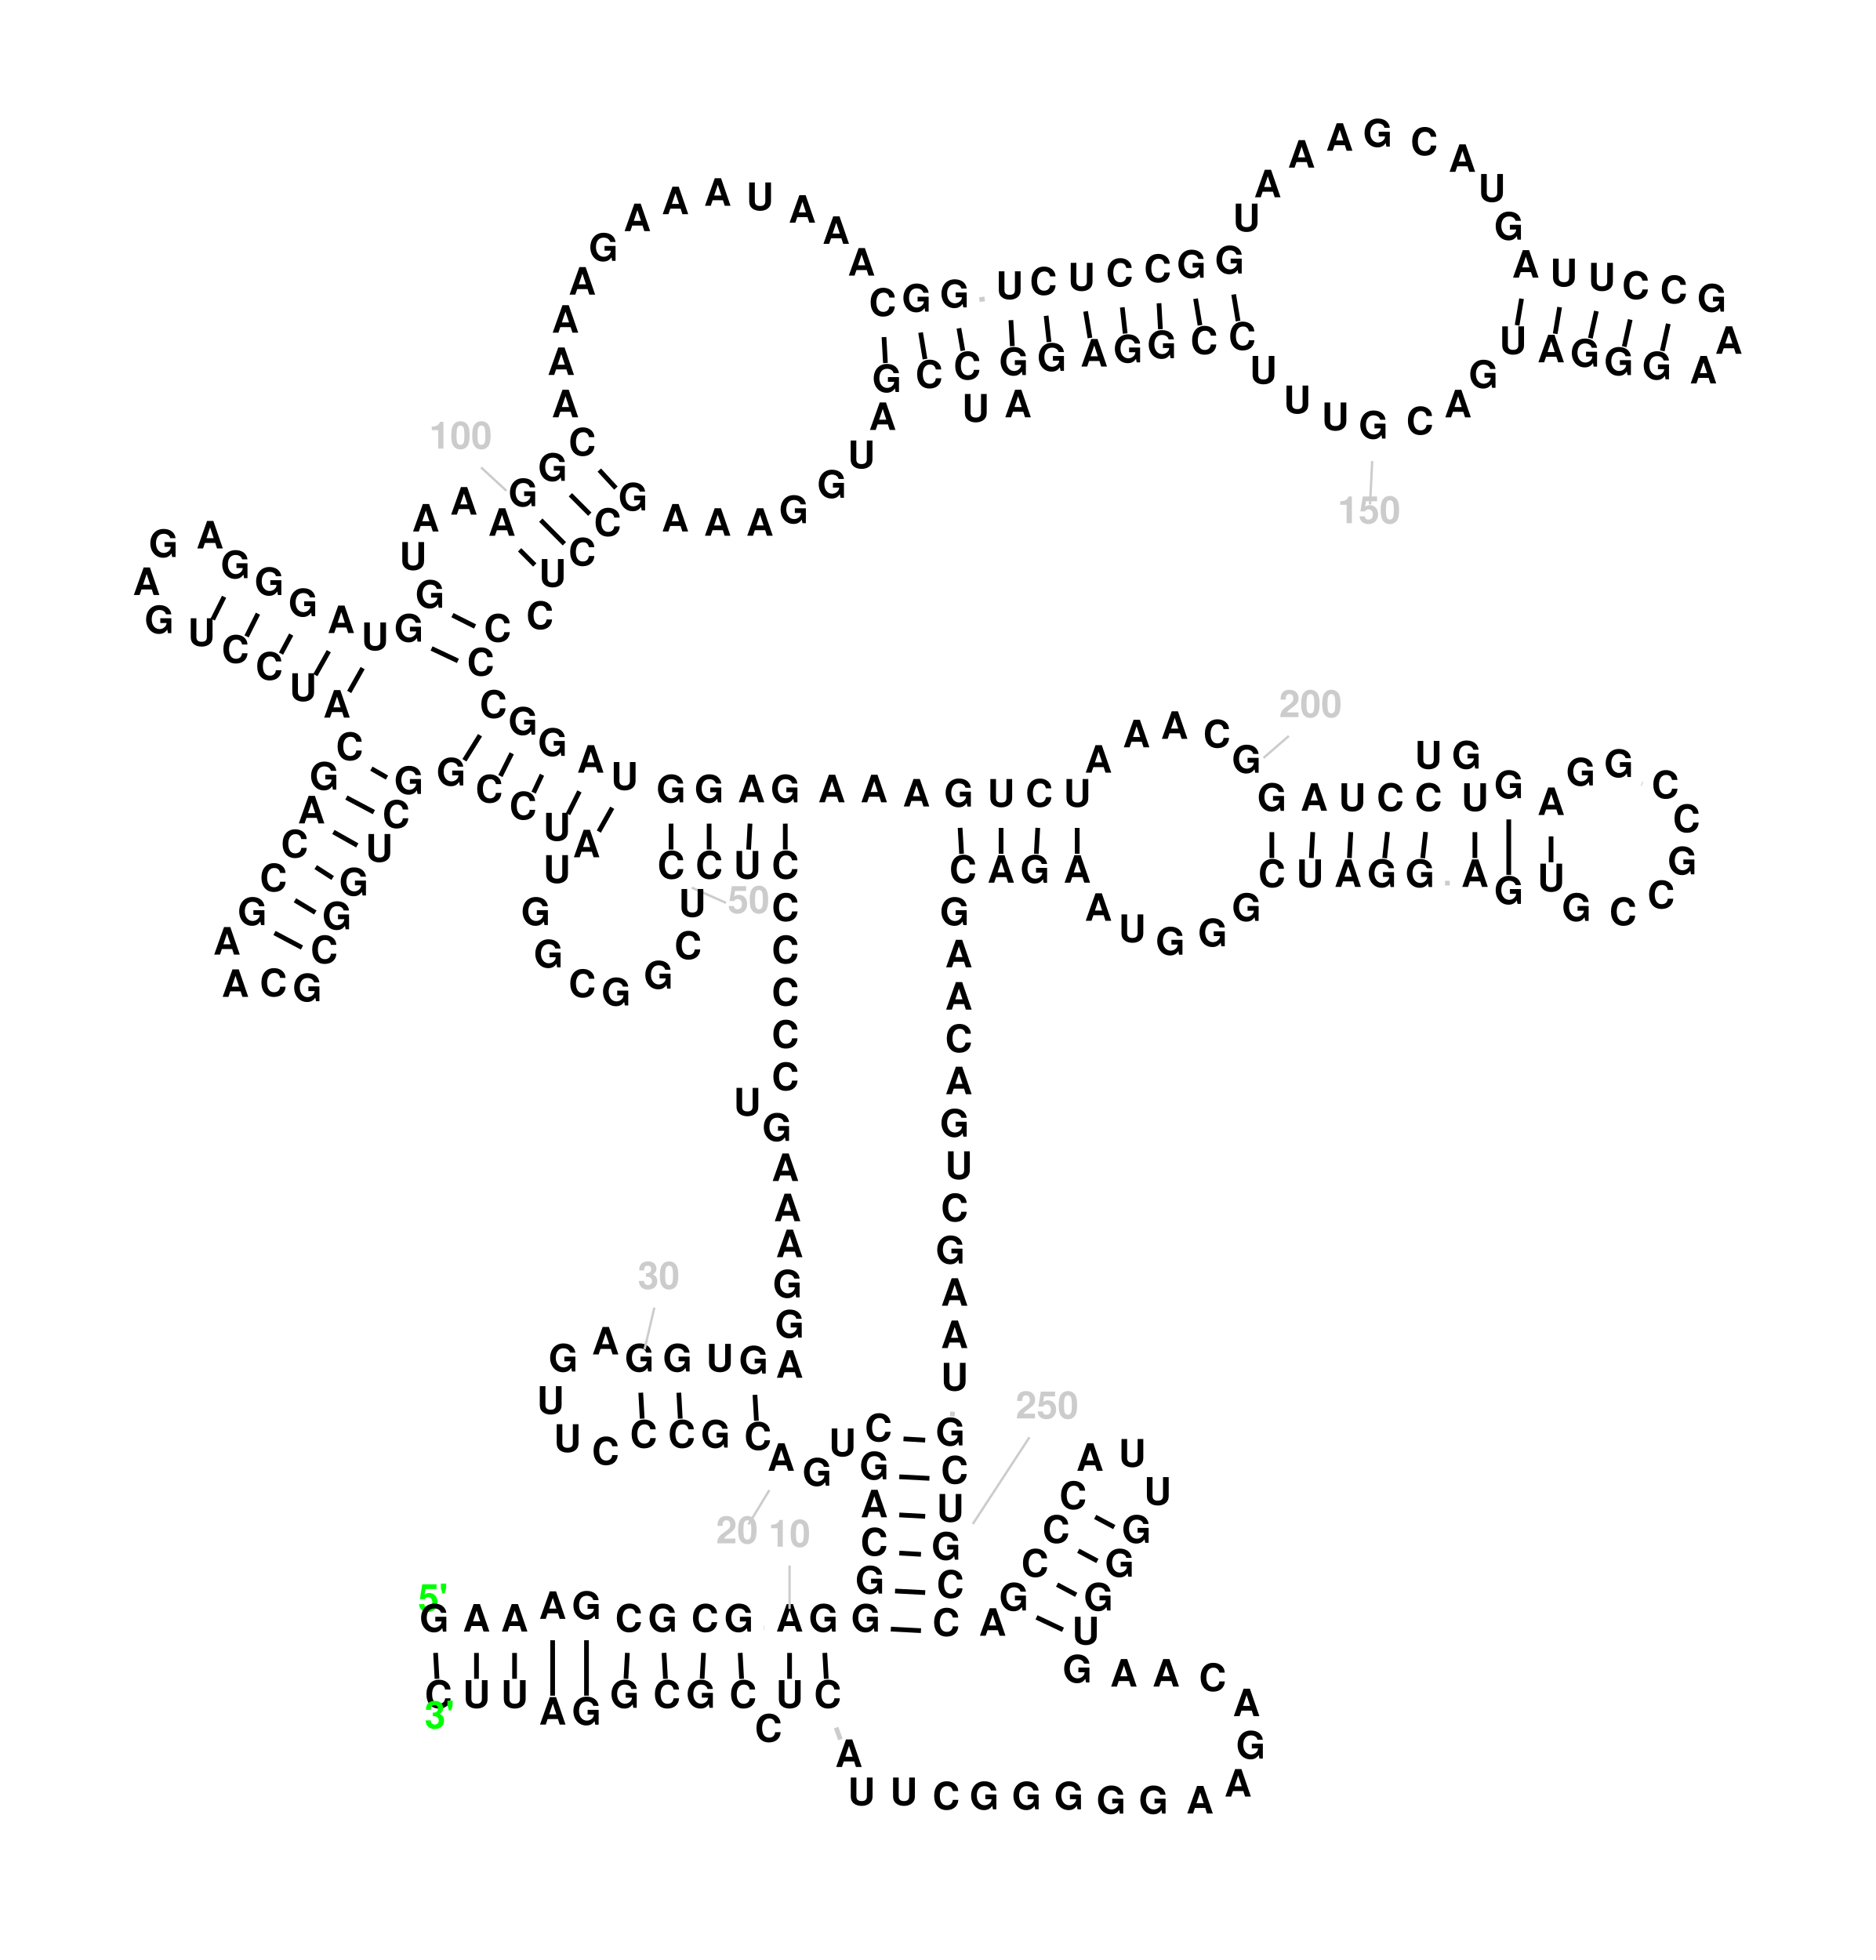
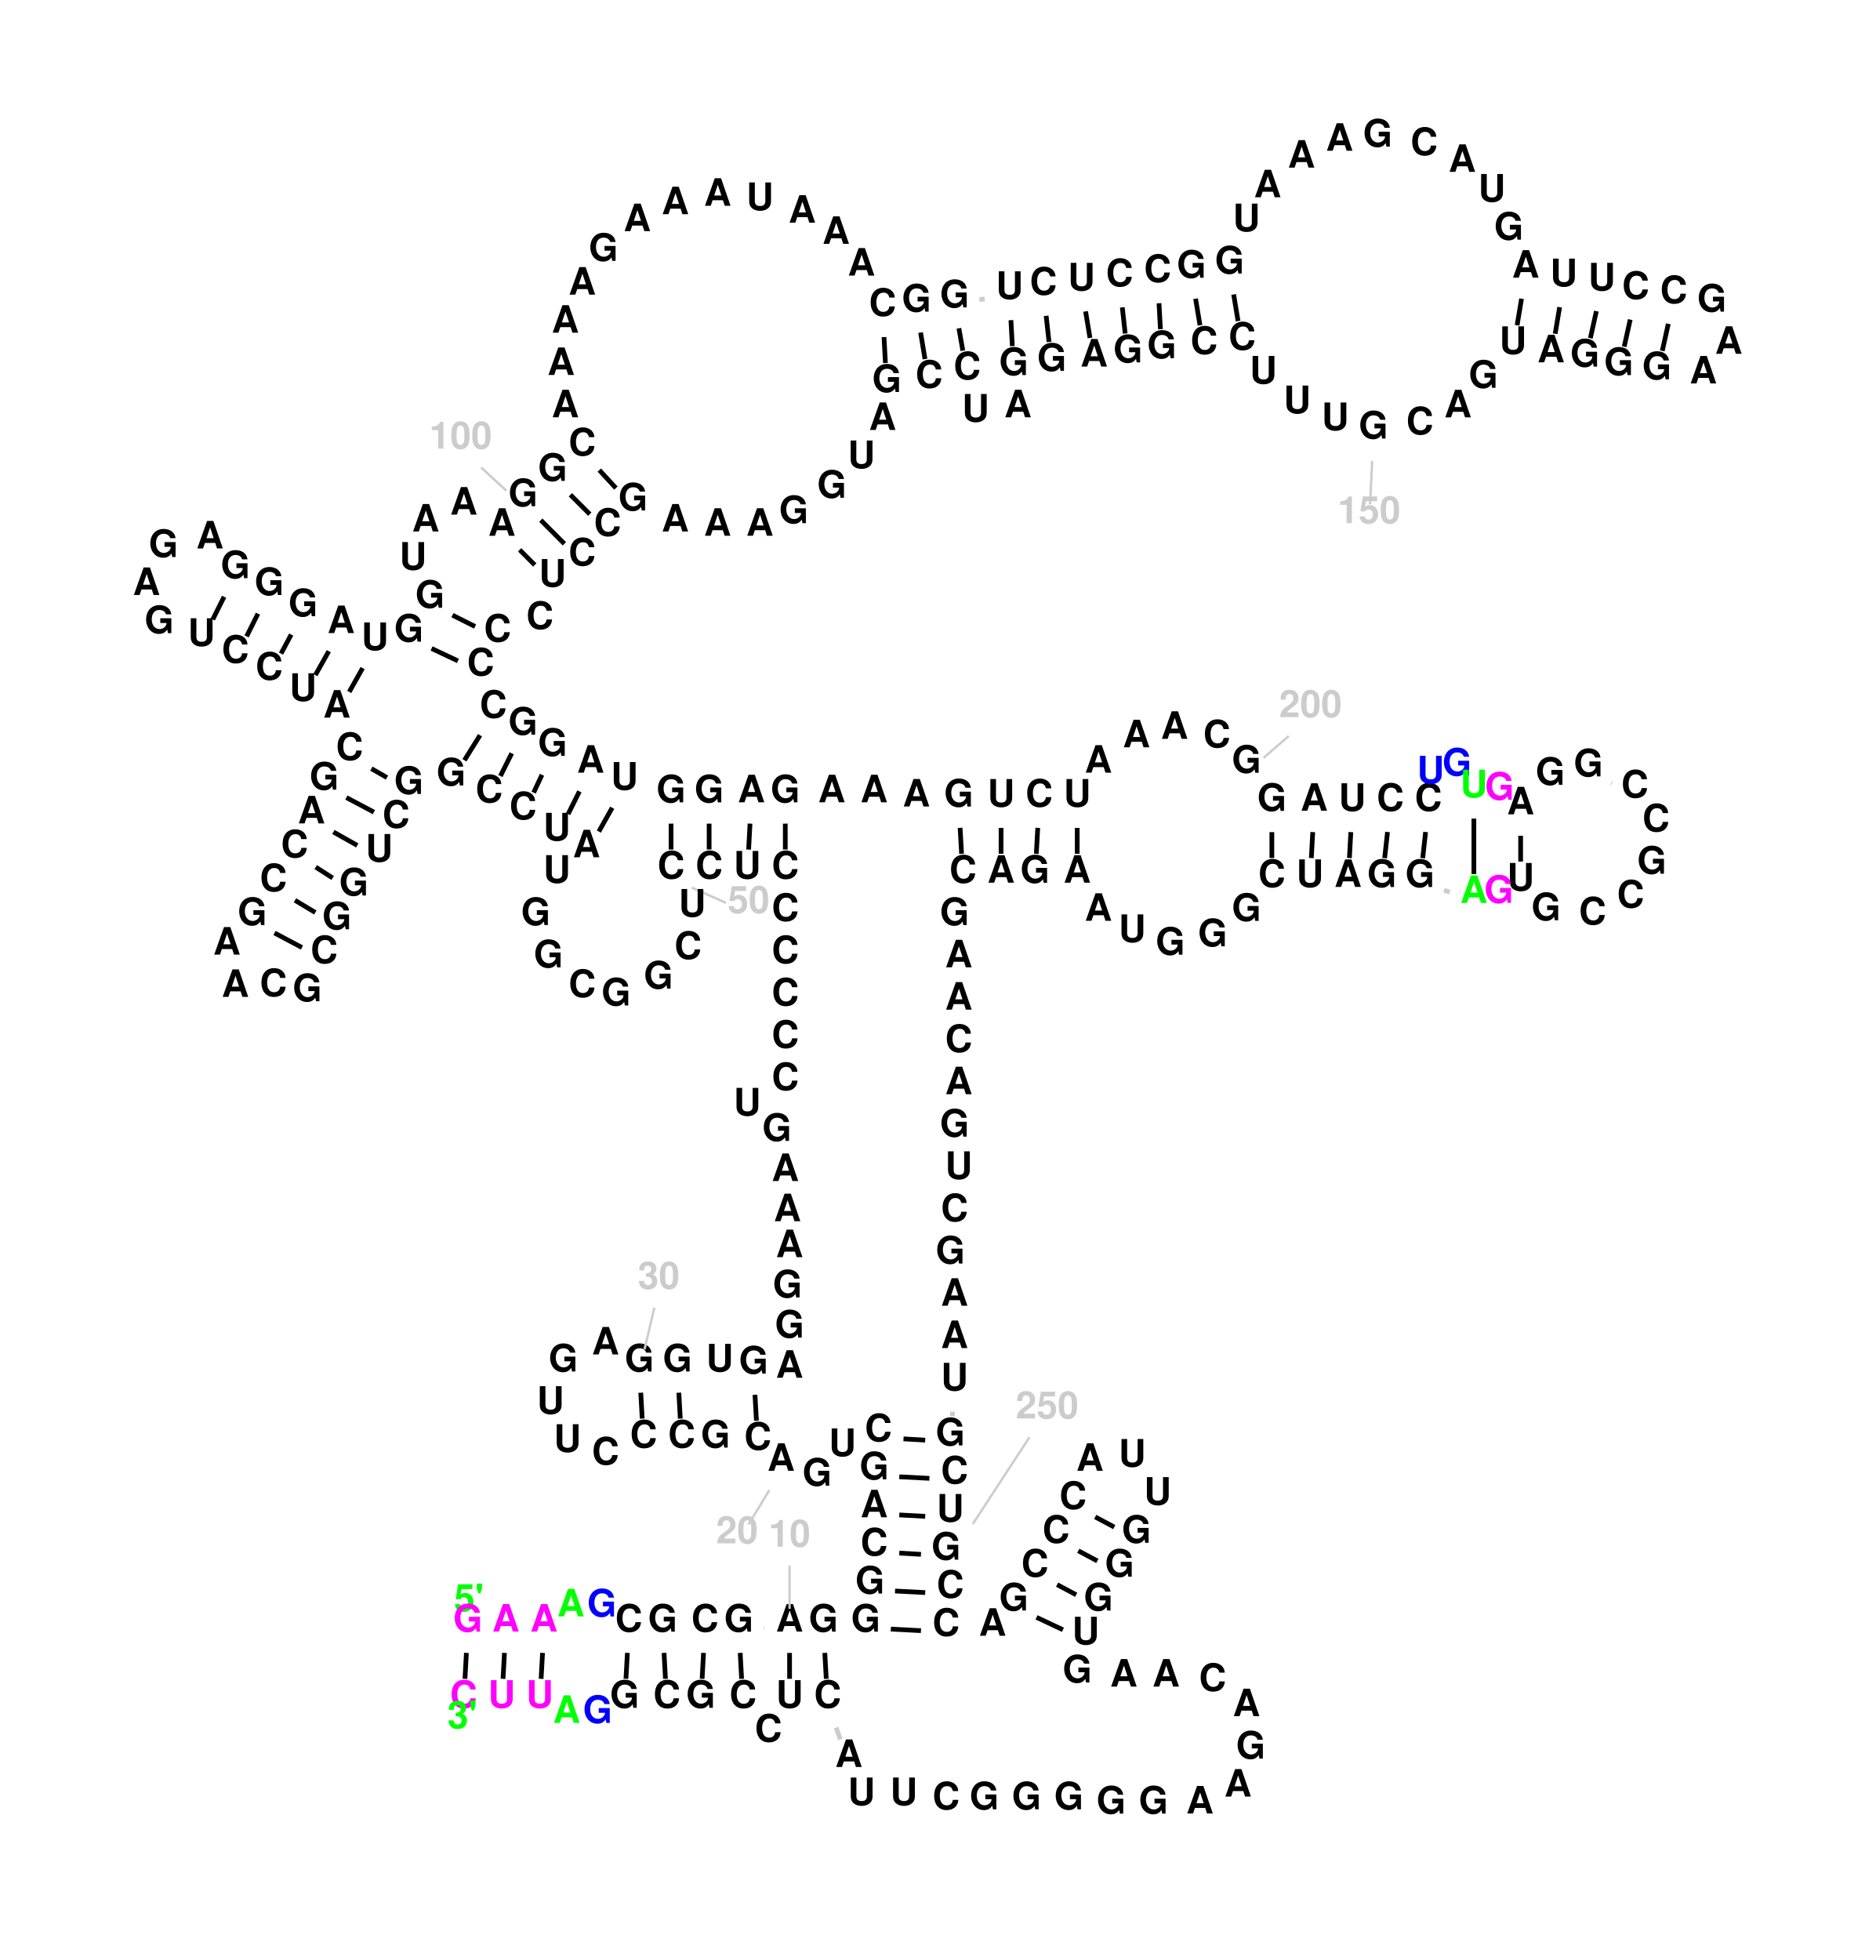
<svg xmlns="http://www.w3.org/2000/svg" width="640" height="668.884" style="font-size: 12.873px; font-weight: bold; font-family: Helvetica; ">
  <g>
    <style type="text/css">


text.red {fill: rgb(255, 0, 255); }
text.green {fill: rgb(0, 255, 0); }
text.blue {fill: rgb(0, 0, 255); }
text.black {fill: rgb(0, 0, 0); }
text.gray {fill: rgb(204, 204, 204); }
text.brown {fill: rgb(211.65, 104.55, 30.6); }
text {fill: rgb(0, 0, 0); text-anchor: middle; alignment-baseline: middle; }
circle.red {stroke: rgb(255, 0, 255); fill: none; }
circle.green {stroke: rgb(0, 255, 0); fill: none; }
circle.blue {stroke: rgb(0, 0, 255); fill: none; }
circle.black {stroke: rgb(0, 0, 0); fill: none; }
circle.gray {stroke: rgb(204, 204, 204); fill: none; }
circle.brown {stroke: rgb(211.65, 104.55, 30.6); fill: none; }
line.red {stroke: rgb(255, 0, 255); stroke-width: 1.609; }
line.green {stroke: rgb(0, 255, 0); stroke-width: 1.609; }
line.blue {stroke: rgb(0, 0, 255); stroke-width: 1.609; }
line.black {stroke: rgb(0, 0, 0); stroke-width: 1.609; }
line.gray {stroke: rgb(204, 204, 204); stroke-width: 1.609; }
line.brown {stroke: rgb(211.65, 104.55, 30.6); stroke-width: 1.609; }
line {stroke: rgb(0, 0, 0); }
text.numbering-label {fill: rgb(204, 204, 204);}
line.numbering-line {stroke: rgb(204, 204, 204); stroke-width: 0.805;}
line.predicted {stroke: rgb(0, 0, 0); stroke-dasharray: 2}
.template {visibility:hidden}
polyline {fill:none; stroke-linejoin:round; }
.pseudoknot_segment1 {stroke-linecap:round; stroke-opacity: 0.4; stroke-width:12.873px}
.pseudoknot_segment2 {stroke-linecap:round; stroke-opacity: 0.4; stroke-width:12.873px}
.pseudoknot_connection {stroke-linecap:round; stroke-opacity: 0.2; stroke-width:1.5}

</style>
  </g>
  <g>
-     <text x="147.79" y="549.808" class="green">5'</text>
-   </g>
-   <g>
-     <text x="148.179" y="556.797" class="black">G</text>
-   </g>
-   <g>
-     <line x1="148.655" y1="564.079" x2="149.148" y2="572.928" class="black" />
-   </g>
-   <g>
-     <text x="162.618" y="556.797" class="black">A</text>
-   </g>
-   <g>
-     <line x1="162.618" y1="564.092" x2="162.619" y2="572.914" class="black" />
-   </g>
-   <g>
-     <text x="175.613" y="556.797" class="black">A</text>
-   </g>
-   <g>
-     <line x1="175.613" y1="564.092" x2="175.614" y2="572.914" class="black" />
-   </g>
-   <g>
-     <text x="188.608" y="552.465" class="black">A</text>
-   </g>
-   <g>
-     <line x1="188.608" y1="559.76" x2="188.609" y2="578.684" class="black" />
-   </g>
-   <g>
-     <text x="200.159" y="552.465" class="black">G</text>
-   </g>
-   <g>
-     <line x1="200.159" y1="559.76" x2="200.161" y2="578.684" class="black" />
+     <text x="160.038" y="549.808" class="green">5'</text>
+   </g>
+   <g>
+     <text x="159.651" y="556.797" class="red">G</text>
+   </g>
+   <g>
+     <line x1="159.176" y1="564.079" x2="158.685" y2="572.928" class="black" />
+   </g>
+   <g>
+     <text x="172.645" y="556.797" class="red">A</text>
+   </g>
+   <g>
+     <line x1="172.17" y1="564.079" x2="171.679" y2="572.928" class="black" />
+   </g>
+   <g>
+     <text x="185.64" y="556.797" class="red">A</text>
+   </g>
+   <g>
+     <line x1="185.165" y1="564.079" x2="184.674" y2="572.928" class="black" />
+   </g>
+   <g>
+     <text x="194.841" y="551.628" class="green">A</text>
+   </g>
+   <g>
+     <text x="205.395" y="551.628" class="blue">G</text>
  </g>
  <g>
    <text x="214.597" y="556.797" class="black">C</text>
  </g>
  <g>
    <line x1="214.122" y1="564.079" x2="213.631" y2="572.928" class="black" />
  </g>
  <g>
    <text x="226.148" y="556.797" class="black">G</text>
  </g>
  <g>
    <line x1="226.625" y1="564.079" x2="227.117" y2="572.928" class="black" />
  </g>
  <g>
    <text x="240.587" y="556.797" class="black">C</text>
  </g>
  <g>
    <line x1="240.112" y1="564.079" x2="239.621" y2="572.928" class="black" />
  </g>
  <g>
    <text x="252.138" y="556.797" class="black">G</text>
  </g>
  <g>
    <line x1="252.614" y1="564.079" x2="253.107" y2="572.928" class="black" />
  </g>
  <g>
    <text x="269.464" y="556.797" class="black">A</text>
  </g>
  <g>
    <line x1="269.468" y1="564.092" x2="269.472" y2="572.914" class="black" />
  </g>
  <g>
    <text x="269.464" y="527.832" class="numbering-label sequential">10</text>
  </g>
  <g>
    <text x="269.464" y="527.832" class="numbering-label template">15</text>
  </g>
  <g>
    <line x1="269.464" y1="549.073" x2="269.464" y2="534.269" class="numbering-line sequential" />
  </g>
  <g>
    <line x1="269.464" y1="549.073" x2="269.464" y2="534.269" class="numbering-line template" />
  </g>
  <g>
    <text x="281.015" y="556.797" class="black">G</text>
  </g>
  <g>
    <line x1="281.495" y1="564.079" x2="281.991" y2="572.928" class="black" />
  </g>
  <g>
    <text x="295.454" y="556.797" class="black">G</text>
  </g>
  <g>
    <line x1="304.025" y1="555.956" x2="314.314" y2="556.491" class="black" />
  </g>
  <g>
    <text x="296.898" y="543.802" class="black">G</text>
  </g>
  <g>
    <line x1="305.469" y1="542.961" x2="315.756" y2="543.496" class="black" />
  </g>
  <g>
    <text x="298.342" y="530.807" class="black">C</text>
  </g>
  <g>
    <line x1="306.91" y1="530.018" x2="314.317" y2="530.449" class="black" />
  </g>
  <g>
    <text x="298.342" y="517.812" class="black">A</text>
  </g>
  <g>
    <line x1="306.911" y1="516.996" x2="315.758" y2="517.482" class="black" />
  </g>
  <g>
    <text x="298.342" y="504.818" class="black">G</text>
  </g>
  <g>
    <line x1="306.913" y1="503.977" x2="317.199" y2="504.512" class="black" />
  </g>
  <g>
    <text x="299.786" y="491.823" class="black">C</text>
  </g>
  <g>
    <line x1="308.354" y1="491.034" x2="315.759" y2="491.465" class="black" />
  </g>
  <g>
    <text x="287.513" y="496.876" class="black">U</text>
  </g>
  <g>
    <text x="278.854" y="506.978" class="black">G</text>
  </g>
  <g>
    <text x="266.581" y="501.921" class="black">A</text>
  </g>
  <g>
    <text x="251.551" y="526.682" class="numbering-label sequential">20</text>
  </g>
  <g>
    <text x="251.551" y="526.682" class="numbering-label template">25</text>
  </g>
  <g>
    <line x1="262.573" y1="508.524" x2="255.458" y2="520.245" class="numbering-line sequential" />
  </g>
  <g>
    <line x1="262.573" y1="508.524" x2="255.458" y2="520.245" class="numbering-line template" />
  </g>
  <g>
    <text x="258.64" y="494.708" class="black">C</text>
  </g>
  <g>
    <line x1="258.158" y1="484.852" x2="257.661" y2="476.007" class="black" />
  </g>
  <g>
    <text x="244.197" y="493.988" class="black">G</text>
  </g>
  <g>
    <text x="232.646" y="493.988" class="black">C</text>
  </g>
  <g>
    <line x1="232.17" y1="484.132" x2="231.678" y2="475.287" class="black" />
  </g>
  <g>
    <text x="219.651" y="493.988" class="black">C</text>
  </g>
  <g>
    <line x1="219.175" y1="484.132" x2="218.684" y2="475.287" class="black" />
  </g>
  <g>
    <text x="206.656" y="499.764" class="black">C</text>
  </g>
  <g>
    <text x="193.661" y="495.437" class="black">U</text>
  </g>
  <g>
    <text x="187.891" y="482.442" class="black">U</text>
  </g>
  <g>
    <text x="192.219" y="468.005" class="black">G</text>
  </g>
  <g>
    <text x="206.656" y="462.235" class="black">A</text>
  </g>
  <g>
    <text x="218.208" y="468.005" class="black">G</text>
  </g>
  <g>
    <text x="224.836" y="439.808" class="numbering-label sequential">30</text>
  </g>
  <g>
    <text x="224.836" y="439.808" class="numbering-label template">35</text>
  </g>
  <g>
    <line x1="219.976" y1="460.486" x2="223.323" y2="446.245" class="numbering-line sequential" />
  </g>
  <g>
    <line x1="219.976" y1="460.486" x2="223.323" y2="446.245" class="numbering-line template" />
  </g>
  <g>
    <text x="231.202" y="468.005" class="black">G</text>
  </g>
  <g>
    <text x="245.638" y="468.005" class="black">U</text>
  </g>
  <g>
    <text x="257.179" y="468.726" class="black">G</text>
  </g>
  <g>
    <text x="269.464" y="470.172" class="black">A</text>
  </g>
  <g>
    <text x="269.466" y="456.456" class="black">G</text>
  </g>
  <g>
    <text x="268.744" y="442.741" class="black">G</text>
  </g>
  <g>
    <text x="269.464" y="429.026" class="black">A</text>
  </g>
  <g>
    <text x="268.742" y="416.754" class="black">A</text>
  </g>
  <g>
    <text x="268.021" y="403.039" class="black">A</text>
  </g>
  <g>
    <text x="265.136" y="389.318" class="black">G</text>
  </g>
  <g>
    <text x="255.026" y="380.65" class="black">U</text>
  </g>
  <g>
    <text x="268.021" y="371.983" class="black">C</text>
  </g>
  <g>
    <text x="268.021" y="357.545" class="black">C</text>
  </g>
  <g>
    <text x="268.021" y="343.108" class="black">C</text>
  </g>
  <g>
    <text x="268.021" y="328.671" class="black">C</text>
  </g>
  <g>
    <text x="268.021" y="314.233" class="black">C</text>
  </g>
  <g>
    <text x="268.021" y="299.796" class="black">C</text>
  </g>
  <g>
    <line x1="268.012" y1="289.926" x2="268.004" y2="281.083" class="black" />
  </g>
  <g>
    <text x="255.026" y="299.788" class="black">U</text>
  </g>
  <g>
    <line x1="255.493" y1="289.931" x2="255.975" y2="281.07" class="black" />
  </g>
  <g>
    <text x="242.031" y="299.788" class="black">C</text>
  </g>
  <g>
    <line x1="242.023" y1="289.918" x2="242.016" y2="281.083" class="black" />
  </g>
  <g>
    <text x="229.036" y="299.788" class="black">C</text>
  </g>
  <g>
    <line x1="229.029" y1="289.918" x2="229.021" y2="281.083" class="black" />
  </g>
  <g>
    <text x="255.504" y="311.553" class="numbering-label sequential">50</text>
  </g>
  <g>
    <text x="255.504" y="311.553" class="numbering-label template">55</text>
  </g>
  <g>
    <line x1="236.094" y1="302.925" x2="247.78" y2="308.12" class="numbering-line sequential" />
  </g>
  <g>
    <line x1="236.094" y1="302.925" x2="247.78" y2="308.12" class="numbering-line template" />
  </g>
  <g>
    <text x="236.255" y="312.782" class="black">U</text>
  </g>
  <g>
    <text x="234.813" y="327.22" class="black">C</text>
  </g>
  <g>
    <text x="224.703" y="337.33" class="black">G</text>
  </g>
  <g>
    <text x="210.266" y="343.099" class="black">G</text>
  </g>
  <g>
    <text x="198.713" y="340.215" class="black">C</text>
  </g>
  <g>
    <text x="187.161" y="330.105" class="black">G</text>
  </g>
  <g>
    <text x="182.833" y="315.667" class="black">G</text>
  </g>
  <g>
    <text x="190.059" y="301.23" class="black">U</text>
  </g>
  <g>
    <text x="200.169" y="292.562" class="black">A</text>
  </g>
  <g>
    <line x1="204.369" y1="283.79" x2="208.935" y2="275.656" class="black" />
  </g>
  <g>
    <text x="190.051" y="286.793" class="black">U</text>
  </g>
  <g>
    <line x1="193.884" y1="277.827" x2="197.749" y2="270.081" class="black" />
  </g>
  <g>
    <text x="178.5" y="279.573" class="black">C</text>
  </g>
  <g>
    <line x1="182.124" y1="270.506" x2="184.963" y2="264.412" class="black" />
  </g>
  <g>
    <text x="166.949" y="273.798" class="black">C</text>
  </g>
  <g>
    <line x1="170.781" y1="264.831" x2="174.645" y2="257.086" class="black" />
  </g>
  <g>
    <text x="153.955" y="268.022" class="black">G</text>
  </g>
  <g>
    <line x1="158.498" y1="259.454" x2="163.824" y2="250.919" class="black" />
  </g>
  <g>
    <text x="139.516" y="270.91" class="black">G</text>
  </g>
  <g>
    <line x1="132.068" y1="265.359" x2="126.748" y2="262.313" class="black" />
  </g>
  <g>
    <text x="135.184" y="282.461" class="black">C</text>
  </g>
  <g>
    <line x1="127.601" y1="277.154" x2="118.217" y2="272.179" class="black" />
  </g>
  <g>
    <text x="129.409" y="294.012" class="black">U</text>
  </g>
  <g>
    <line x1="121.931" y1="288.513" x2="113.783" y2="283.924" class="black" />
  </g>
  <g>
    <text x="120.745" y="305.563" class="black">G</text>
  </g>
  <g>
    <line x1="113.529" y1="299.63" x2="107.752" y2="295.911" class="black" />
  </g>
  <g>
    <text x="114.97" y="317.114" class="black">G</text>
  </g>
  <g>
    <line x1="107.613" y1="311.408" x2="100.667" y2="307.237" class="black" />
  </g>
  <g>
    <text x="110.638" y="328.665" class="black">C</text>
  </g>
  <g>
    <line x1="103.055" y1="323.359" x2="93.681" y2="318.391" class="black" />
  </g>
  <g>
    <text x="104.863" y="341.66" class="black">G</text>
  </g>
  <g>
    <text x="93.31" y="339.94" class="black">C</text>
  </g>
  <g>
    <text x="80.316" y="340.206" class="black">A</text>
  </g>
  <g>
    <text x="77.432" y="325.769" class="black">A</text>
  </g>
  <g>
    <text x="86.098" y="315.659" class="black">G</text>
  </g>
  <g>
    <text x="93.31" y="304.106" class="black">C</text>
  </g>
  <g>
    <text x="100.536" y="292.552" class="black">C</text>
  </g>
  <g>
    <text x="106.305" y="281" class="black">A</text>
  </g>
  <g>
    <text x="110.634" y="269.447" class="black">G</text>
  </g>
  <g>
    <text x="119.3" y="259.337" class="black">C</text>
  </g>
  <g>
    <text x="114.973" y="244.9" class="black">A</text>
  </g>
  <g>
    <line x1="119.183" y1="236.134" x2="123.759" y2="228.004" class="black" />
  </g>
  <g>
    <text x="103.419" y="239.145" class="black">U</text>
  </g>
  <g>
    <line x1="107.627" y1="230.378" x2="112.209" y2="222.235" class="black" />
  </g>
  <g>
    <text x="91.868" y="231.925" class="black">C</text>
  </g>
  <g>
    <line x1="95.908" y1="223.066" x2="99.382" y2="216.557" class="black" />
  </g>
  <g>
    <text x="80.317" y="226.15" class="black">C</text>
  </g>
  <g>
    <line x1="84.156" y1="217.187" x2="88.032" y2="209.436" class="black" />
  </g>
  <g>
    <text x="68.766" y="220.374" class="black">U</text>
  </g>
  <g>
    <line x1="72.605" y1="211.411" x2="76.478" y2="203.666" class="black" />
  </g>
  <g>
    <text x="54.327" y="216.043" class="black">G</text>
  </g>
  <g>
    <text x="50" y="203.048" class="black">A</text>
  </g>
  <g>
    <text x="55.77" y="190.053" class="black">G</text>
  </g>
  <g>
    <text x="71.651" y="187.168" class="black">A</text>
  </g>
  <g>
    <text x="80.317" y="197.278" class="black">G</text>
  </g>
  <g>
    <text x="91.871" y="203.048" class="black">G</text>
  </g>
  <g>
    <text x="103.422" y="210.273" class="black">G</text>
  </g>
  <g>
    <text x="116.417" y="216.043" class="black">A</text>
  </g>
  <g>
    <text x="127.969" y="221.813" class="black">U</text>
  </g>
  <g>
    <text x="139.522" y="218.928" class="black">G</text>
  </g>
  <g>
    <line x1="147.285" y1="221.301" x2="156.277" y2="225.541" class="black" />
  </g>
  <g>
    <text x="146.735" y="207.38" class="black">G</text>
  </g>
  <g>
    <line x1="154.409" y1="209.935" x2="162.136" y2="213.805" class="black" />
  </g>
  <g>
    <text x="140.96" y="194.385" class="black">U</text>
  </g>
  <g>
    <text x="145.288" y="181.39" class="black">A</text>
  </g>
  <g>
    <text x="158.283" y="175.62" class="black">A</text>
  </g>
  <g>
    <text x="171.278" y="182.845" class="black">A</text>
  </g>
  <g>
    <line x1="177.342" y1="187.631" x2="182.512" y2="192.811" class="black" />
  </g>
  <g>
    <text x="178.5" y="172.727" class="black">G</text>
  </g>
  <g>
    <line x1="184.563" y1="177.513" x2="192.621" y2="185.584" class="black" />
  </g>
  <g>
    <text x="157.212" y="153.085" class="numbering-label sequential">100</text>
  </g>
  <g>
    <text x="157.212" y="153.085" class="numbering-label template">105</text>
  </g>
  <g>
    <line x1="172.823" y1="167.489" x2="164.188" y2="159.522" class="numbering-line sequential" />
  </g>
  <g>
    <line x1="172.823" y1="167.489" x2="164.188" y2="159.522" class="numbering-line template" />
  </g>
  <g>
    <text x="188.608" y="164.063" class="black">G</text>
  </g>
  <g>
    <line x1="194.672" y1="168.849" x2="201.288" y2="175.475" class="black" />
  </g>
  <g>
    <text x="198.715" y="155.4" class="black">C</text>
  </g>
  <g>
    <line x1="204.533" y1="160.422" x2="210.201" y2="166.571" class="black" />
  </g>
  <g>
    <text x="192.939" y="142.405" class="black">A</text>
  </g>
  <g>
    <text x="191.497" y="127.968" class="black">A</text>
  </g>
  <g>
    <text x="192.939" y="113.531" class="black">A</text>
  </g>
  <g>
    <text x="198.71" y="100.536" class="black">A</text>
  </g>
  <g>
    <text x="205.934" y="88.983" class="black">G</text>
  </g>
  <g>
    <text x="217.486" y="78.873" class="black">A</text>
  </g>
  <g>
    <text x="230.481" y="73.104" class="black">A</text>
  </g>
  <g>
    <text x="244.919" y="70.219" class="black">A</text>
  </g>
  <g>
    <text x="259.356" y="71.661" class="black">U</text>
  </g>
  <g>
    <text x="273.793" y="75.989" class="black">A</text>
  </g>
  <g>
    <text x="285.346" y="83.214" class="black">A</text>
  </g>
  <g>
    <text x="294.012" y="94.044" class="black">A</text>
  </g>
  <g>
    <text x="301.227" y="107.761" class="black">C</text>
  </g>
  <g>
    <line x1="301.699" y1="115.043" x2="302.186" y2="123.884" class="black" />
  </g>
  <g>
    <text x="312.781" y="106.308" class="black">G</text>
  </g>
  <g>
    <line x1="314.186" y1="113.487" x2="315.688" y2="122.544" class="black" />
  </g>
  <g>
    <text x="325.775" y="104.865" class="black">G</text>
  </g>
  <g>
    <line x1="327.26" y1="112.03" x2="328.603" y2="119.673" class="black" />
  </g>
  <g>
    <text x="344.546" y="101.977" class="black">U</text>
  </g>
  <g>
    <line x1="345.015" y1="109.259" x2="345.501" y2="118.114" class="black" />
  </g>
  <g>
    <text x="356.097" y="100.533" class="black">C</text>
  </g>
  <g>
    <line x1="357.038" y1="107.776" x2="358.023" y2="116.71" class="black" />
  </g>
  <g>
    <text x="369.092" y="99.089" class="black">U</text>
  </g>
  <g>
    <line x1="370.496" y1="106.268" x2="371.998" y2="115.332" class="black" />
  </g>
  <g>
    <text x="382.087" y="97.645" class="black">C</text>
  </g>
  <g>
    <line x1="383.028" y1="104.888" x2="384.013" y2="113.826" class="black" />
  </g>
  <g>
    <text x="395.081" y="96.201" class="black">C</text>
  </g>
  <g>
    <line x1="395.551" y1="103.483" x2="396.037" y2="112.344" class="black" />
  </g>
  <g>
    <text x="406.632" y="94.757" class="black">G</text>
  </g>
  <g>
    <line x1="408.036" y1="101.936" x2="409.54" y2="111.005" class="black" />
  </g>
  <g>
    <text x="419.627" y="93.314" class="black">G</text>
  </g>
  <g>
    <line x1="421.031" y1="100.493" x2="422.535" y2="109.562" class="black" />
  </g>
  <g>
    <text x="425.403" y="78.875" class="black">U</text>
  </g>
  <g>
    <text x="432.628" y="67.322" class="black">A</text>
  </g>
  <g>
    <text x="444.18" y="57.212" class="black">A</text>
  </g>
  <g>
    <text x="457.175" y="51.443" class="black">A</text>
  </g>
  <g>
    <text x="470.17" y="50" class="black">G</text>
  </g>
  <g>
    <text x="486.05" y="52.885" class="black">C</text>
  </g>
  <g>
    <text x="499.045" y="58.655" class="black">A</text>
  </g>
  <g>
    <text x="509.155" y="68.765" class="black">U</text>
  </g>
  <g>
    <text x="514.926" y="81.76" class="black">G</text>
  </g>
  <g>
    <text x="520.696" y="94.755" class="black">A</text>
  </g>
  <g>
    <line x1="519.284" y1="101.933" x2="517.77" y2="111.006" class="black" />
  </g>
  <g>
    <text x="533.693" y="97.645" class="black">U</text>
  </g>
  <g>
    <line x1="532.28" y1="104.823" x2="530.766" y2="113.892" class="black" />
  </g>
  <g>
    <text x="546.688" y="99.089" class="black">U</text>
  </g>
  <g>
    <line x1="544.824" y1="106.179" x2="542.769" y2="115.421" class="black" />
  </g>
  <g>
    <text x="558.239" y="101.977" class="black">C</text>
  </g>
  <g>
    <line x1="556.376" y1="109.067" x2="554.321" y2="118.306" class="black" />
  </g>
  <g>
    <text x="571.234" y="103.421" class="black">C</text>
  </g>
  <g>
    <line x1="569.371" y1="110.511" x2="567.316" y2="119.748" class="black" />
  </g>
  <g>
    <text x="584.229" y="106.308" class="black">G</text>
  </g>
  <g>
    <text x="590" y="120.746" class="black">A</text>
  </g>
  <g>
    <text x="581.332" y="130.856" class="black">A</text>
  </g>
  <g>
    <text x="565.453" y="129.413" class="black">G</text>
  </g>
  <g>
    <text x="552.458" y="127.971" class="black">G</text>
  </g>
  <g>
    <text x="540.905" y="125.086" class="black">G</text>
  </g>
  <g>
    <text x="529.353" y="123.644" class="black">A</text>
  </g>
  <g>
    <text x="516.358" y="120.759" class="black">U</text>
  </g>
  <g>
    <text x="506.248" y="132.311" class="black">G</text>
  </g>
  <g>
    <text x="497.581" y="142.421" class="black">A</text>
  </g>
  <g>
    <text x="484.586" y="148.191" class="black">C</text>
  </g>
  <g>
    <text x="468.706" y="149.633" class="black">G</text>
  </g>
  <g>
    <text x="467.26" y="178.562" class="numbering-label sequential">150</text>
  </g>
  <g>
    <text x="467.26" y="178.562" class="numbering-label template">155</text>
  </g>
  <g>
    <line x1="468.32" y1="157.347" x2="467.582" y2="172.125" class="numbering-line sequential" />
  </g>
  <g>
    <line x1="468.32" y1="157.347" x2="467.582" y2="172.125" class="numbering-line template" />
  </g>
  <g>
    <text x="455.711" y="146.748" class="black">U</text>
  </g>
  <g>
    <text x="442.716" y="140.98" class="black">U</text>
  </g>
  <g>
    <text x="431.164" y="130.869" class="black">U</text>
  </g>
  <g>
    <text x="423.939" y="119.316" class="black">C</text>
  </g>
  <g>
    <text x="410.944" y="120.759" class="black">C</text>
  </g>
  <g>
    <text x="396.507" y="122.201" class="black">G</text>
  </g>
  <g>
    <text x="384.954" y="123.644" class="black">G</text>
  </g>
  <g>
    <text x="373.402" y="125.086" class="black">A</text>
  </g>
  <g>
    <text x="358.964" y="126.528" class="black">G</text>
  </g>
  <g>
    <text x="345.97" y="127.971" class="black">G</text>
  </g>
  <g>
    <text x="347.412" y="142.408" class="black">A</text>
  </g>
  <g>
    <text x="332.973" y="143.851" class="black">U</text>
  </g>
  <g>
    <text x="330.088" y="129.413" class="black">C</text>
  </g>
  <g>
    <text x="317.093" y="132.298" class="black">C</text>
  </g>
  <g>
    <text x="302.658" y="133.741" class="black">G</text>
  </g>
  <g>
    <text x="301.215" y="146.735" class="black">A</text>
  </g>
  <g>
    <text x="293.989" y="159.73" class="black">U</text>
  </g>
  <g>
    <text x="283.879" y="169.84" class="black">G</text>
  </g>
  <g>
    <text x="270.884" y="178.509" class="black">G</text>
  </g>
  <g>
    <text x="259.331" y="182.835" class="black">A</text>
  </g>
  <g>
    <text x="244.894" y="182.835" class="black">A</text>
  </g>
  <g>
    <text x="230.457" y="181.393" class="black">A</text>
  </g>
  <g>
    <text x="216.019" y="174.168" class="black">G</text>
  </g>
  <g>
    <text x="207.352" y="182.835" class="black">C</text>
  </g>
  <g>
    <text x="198.684" y="192.945" class="black">C</text>
  </g>
  <g>
    <text x="188.576" y="200.172" class="black">U</text>
  </g>
  <g>
    <text x="184.247" y="214.609" class="black">C</text>
  </g>
  <g>
    <text x="169.81" y="218.935" class="black">C</text>
  </g>
  <g>
    <text x="164.04" y="230.489" class="black">C</text>
  </g>
  <g>
    <text x="168.367" y="244.925" class="black">C</text>
  </g>
  <g>
    <text x="178.477" y="250.694" class="black">G</text>
  </g>
  <g>
    <text x="188.587" y="257.92" class="black">G</text>
  </g>
  <g>
    <text x="201.582" y="263.689" class="black">A</text>
  </g>
  <g>
    <text x="213.135" y="269.459" class="black">U</text>
  </g>
  <g>
    <text x="229.014" y="273.788" class="black">G</text>
  </g>
  <g>
    <text x="242.008" y="273.788" class="black">G</text>
  </g>
  <g>
    <text x="256.442" y="273.788" class="black">A</text>
  </g>
  <g>
    <text x="267.995" y="273.788" class="black">G</text>
  </g>
  <g>
    <text x="283.871" y="273.788" class="black">A</text>
  </g>
  <g>
    <text x="298.31" y="273.788" class="black">A</text>
  </g>
  <g>
    <text x="312.753" y="275.23" class="black">A</text>
  </g>
  <g>
    <text x="327.19" y="275.23" class="black">G</text>
  </g>
  <g>
    <line x1="327.673" y1="282.511" x2="328.172" y2="291.381" class="black" />
  </g>
  <g>
    <text x="341.658" y="275.242" class="black">U</text>
  </g>
  <g>
    <line x1="341.655" y1="282.537" x2="341.652" y2="291.367" class="black" />
  </g>
  <g>
    <text x="354.653" y="275.242" class="black">C</text>
  </g>
  <g>
    <line x1="354.175" y1="282.524" x2="353.68" y2="291.381" class="black" />
  </g>
  <g>
    <text x="367.648" y="275.242" class="black">U</text>
  </g>
  <g>
    <line x1="367.645" y1="282.537" x2="367.642" y2="291.367" class="black" />
  </g>
  <g>
    <text x="374.867" y="263.691" class="black">A</text>
  </g>
  <g>
    <text x="387.862" y="255.023" class="black">A</text>
  </g>
  <g>
    <text x="400.857" y="252.138" class="black">A</text>
  </g>
  <g>
    <text x="415.294" y="255.023" class="black">C</text>
  </g>
  <g>
    <text x="425.404" y="263.691" class="black">G</text>
  </g>
  <g>
    <text x="447.291" y="244.719" class="numbering-label sequential">200</text>
  </g>
  <g>
    <text x="447.291" y="244.719" class="numbering-label template">205</text>
  </g>
  <g>
    <line x1="431.241" y1="258.632" x2="439.865" y2="251.156" class="numbering-line sequential" />
  </g>
  <g>
    <line x1="431.241" y1="258.632" x2="439.865" y2="251.156" class="numbering-line template" />
  </g>
  <g>
    <text x="434.072" y="276.686" class="black">G</text>
  </g>
  <g>
    <line x1="434.07" y1="283.981" x2="434.069" y2="292.81" class="black" />
  </g>
  <g>
    <text x="448.505" y="276.686" class="black">A</text>
  </g>
  <g>
    <line x1="448.029" y1="283.968" x2="447.538" y2="292.824" class="black" />
  </g>
  <g>
    <text x="461.5" y="276.686" class="black">U</text>
  </g>
  <g>
    <line x1="461.024" y1="283.968" x2="460.533" y2="292.824" class="black" />
  </g>
  <g>
    <text x="474.494" y="276.686" class="black">C</text>
  </g>
  <g>
    <line x1="473.548" y1="283.929" x2="472.557" y2="292.863" class="black" />
  </g>
  <g>
    <text x="487.489" y="276.686" class="black">C</text>
  </g>
  <g>
    <line x1="486.543" y1="283.929" x2="485.552" y2="292.863" class="black" />
  </g>
  <g>
-     <text x="487.489" y="262.247" class="black">U</text>
-   </g>
-   <g>
-     <text x="500.474" y="262.247" class="black">G</text>
-   </g>
-   <g>
-     <text x="503.369" y="276.684" class="black">U</text>
-   </g>
-   <g>
-     <line x1="503.369" y1="283.979" x2="503.369" y2="292.81" class="black" />
-   </g>
-   <g>
-     <text x="514.923" y="272.354" class="black">G</text>
-   </g>
-   <g>
-     <line x1="514.923" y1="279.649" x2="514.921" y2="298.579" class="black" />
-   </g>
-   <g>
-     <text x="529.362" y="278.129" class="black">A</text>
-   </g>
-   <g>
-     <line x1="529.361" y1="285.424" x2="529.36" y2="294.252" class="black" />
-   </g>
-   <g>
-     <text x="539.469" y="268.022" class="black">G</text>
-   </g>
-   <g>
-     <text x="552.464" y="265.137" class="black">G</text>
-   </g>
-   <g>
-     <text x="568.343" y="272.363" class="black">C</text>
-   </g>
-   <g>
-     <text x="575.57" y="283.915" class="black">C</text>
-   </g>
-   <g>
-     <text x="574.126" y="298.352" class="black">G</text>
-   </g>
-   <g>
-     <text x="566.901" y="309.905" class="black">C</text>
-   </g>
-   <g>
-     <text x="553.906" y="315.674" class="black">C</text>
-   </g>
-   <g>
-     <text x="538.028" y="314.232" class="black">G</text>
-   </g>
-   <g>
-     <text x="529.359" y="304.122" class="black">U</text>
-   </g>
-   <g>
-     <text x="514.921" y="308.449" class="black">G</text>
-   </g>
-   <g>
-     <text x="503.369" y="302.68" class="black">A</text>
+     <text x="488.26" y="267.335" class="blue">U</text>
+   </g>
+   <g>
+     <text x="497.252" y="264.655" class="blue">G</text>
+   </g>
+   <g>
+     <text x="503.017" y="272.058" class="green">U</text>
+   </g>
+   <g>
+     <line x1="503.016" y1="279.353" x2="503.015" y2="298.283" class="black" />
+   </g>
+   <g>
+     <text x="511.767" y="272.88" class="red">G</text>
+   </g>
+   <g>
+     <text x="518.976" y="277.909" class="black">A</text>
+   </g>
+   <g>
+     <line x1="518.975" y1="285.204" x2="518.974" y2="294.032" class="black" />
+   </g>
+   <g>
+     <text x="529.083" y="267.802" class="black">G</text>
+   </g>
+   <g>
+     <text x="542.078" y="264.917" class="black">G</text>
+   </g>
+   <g>
+     <text x="557.957" y="272.143" class="black">C</text>
+   </g>
+   <g>
+     <text x="565.184" y="283.695" class="black">C</text>
+   </g>
+   <g>
+     <text x="563.74" y="298.132" class="black">G</text>
+   </g>
+   <g>
+     <text x="556.515" y="309.685" class="black">C</text>
+   </g>
+   <g>
+     <text x="543.52" y="315.454" class="black">C</text>
+   </g>
+   <g>
+     <text x="527.642" y="314.012" class="black">G</text>
+   </g>
+   <g>
+     <text x="518.973" y="303.902" class="black">U</text>
+   </g>
+   <g>
+     <text x="511.54" y="308.078" class="red">G</text>
+   </g>
+   <g>
+     <text x="503.015" y="308.153" class="green">A</text>
  </g>
  <g>
    <text x="484.606" y="302.68" class="black">G</text>
  </g>
  <g>
    <text x="471.611" y="302.68" class="black">G</text>
  </g>
  <g>
    <text x="460.057" y="302.68" class="black">A</text>
  </g>
  <g>
    <text x="447.062" y="302.68" class="black">U</text>
  </g>
  <g>
    <text x="434.067" y="302.68" class="black">C</text>
  </g>
  <g>
    <text x="425.4" y="314.232" class="black">G</text>
  </g>
  <g>
    <text x="413.849" y="322.9" class="black">G</text>
  </g>
  <g>
    <text x="399.41" y="325.784" class="black">G</text>
  </g>
  <g>
    <text x="386.415" y="321.457" class="black">U</text>
  </g>
  <g>
    <text x="374.864" y="314.232" class="black">A</text>
  </g>
  <g>
    <text x="367.639" y="301.237" class="black">A</text>
  </g>
  <g>
    <text x="353.202" y="301.237" class="black">G</text>
  </g>
  <g>
    <text x="341.649" y="301.237" class="black">A</text>
  </g>
  <g>
    <text x="328.655" y="301.237" class="black">C</text>
  </g>
  <g>
    <text x="325.77" y="315.674" class="black">G</text>
  </g>
  <g>
    <text x="327.212" y="330.112" class="black">A</text>
  </g>
  <g>
    <text x="327.212" y="344.549" class="black">A</text>
  </g>
  <g>
    <text x="327.212" y="358.986" class="black">C</text>
  </g>
  <g>
    <text x="327.212" y="373.424" class="black">A</text>
  </g>
  <g>
    <text x="325.77" y="387.861" class="black">G</text>
  </g>
  <g>
    <text x="327.212" y="402.298" class="black">U</text>
  </g>
  <g>
    <text x="325.77" y="416.735" class="black">C</text>
  </g>
  <g>
    <text x="324.327" y="431.173" class="black">G</text>
  </g>
  <g>
    <text x="325.77" y="445.61" class="black">A</text>
  </g>
  <g>
    <text x="325.77" y="460.049" class="black">A</text>
  </g>
  <g>
    <text x="325.77" y="474.486" class="black">U</text>
  </g>
  <g>
    <text x="324.327" y="493.251" class="black">G</text>
  </g>
  <g>
    <text x="325.77" y="506.246" class="black">C</text>
  </g>
  <g>
    <text x="324.327" y="519.24" class="black">U</text>
  </g>
  <g>
    <text x="357.376" y="484.051" class="numbering-label sequential">250</text>
  </g>
  <g>
    <text x="357.376" y="484.051" class="numbering-label template">255</text>
  </g>
  <g>
    <line x1="332.004" y1="520.092" x2="351.331" y2="490.488" class="numbering-line sequential" />
  </g>
  <g>
    <line x1="332.004" y1="520.092" x2="351.331" y2="490.488" class="numbering-line template" />
  </g>
  <g>
    <text x="322.885" y="532.235" class="black">G</text>
  </g>
  <g>
    <text x="324.327" y="545.23" class="black">C</text>
  </g>
  <g>
    <text x="322.885" y="558.225" class="black">C</text>
  </g>
  <g>
    <text x="338.753" y="558.225" class="black">A</text>
  </g>
  <g>
    <text x="345.99" y="549.578" class="black">G</text>
  </g>
  <g>
    <line x1="353.755" y1="551.946" x2="362.772" y2="556.191" class="black" />
  </g>
  <g>
    <text x="353.209" y="538.027" class="black">C</text>
  </g>
  <g>
    <line x1="360.781" y1="540.78" x2="367.292" y2="544.254" class="black" />
  </g>
  <g>
    <text x="360.428" y="526.476" class="black">C</text>
  </g>
  <g>
    <line x1="368.001" y1="529.227" x2="374.518" y2="532.704" class="black" />
  </g>
  <g>
    <text x="366.204" y="514.925" class="black">C</text>
  </g>
  <g>
    <line x1="373.776" y1="517.677" x2="380.287" y2="521.15" class="black" />
  </g>
  <g>
    <text x="371.979" y="501.93" class="black">A</text>
  </g>
  <g>
    <text x="386.417" y="500.487" class="black">U</text>
  </g>
  <g>
    <text x="395.086" y="513.482" class="black">U</text>
  </g>
  <g>
    <text x="387.859" y="526.477" class="black">G</text>
  </g>
  <g>
    <text x="382.091" y="538.03" class="black">G</text>
  </g>
  <g>
    <text x="374.864" y="549.582" class="black">G</text>
  </g>
  <g>
    <text x="370.537" y="561.134" class="black">U</text>
  </g>
  <g>
    <text x="367.652" y="574.129" class="black">G</text>
  </g>
  <g>
    <text x="383.532" y="575.572" class="black">A</text>
  </g>
  <g>
    <text x="397.969" y="575.572" class="black">A</text>
  </g>
  <g>
    <text x="413.849" y="577.014" class="black">C</text>
  </g>
  <g>
    <text x="425.401" y="585.682" class="black">A</text>
  </g>
  <g>
    <text x="426.844" y="600.119" class="black">G</text>
  </g>
  <g>
    <text x="422.516" y="613.114" class="black">A</text>
  </g>
  <g>
    <text x="409.522" y="618.884" class="black">A</text>
  </g>
  <g>
    <text x="393.642" y="618.884" class="black">G</text>
  </g>
  <g>
    <text x="379.205" y="618.884" class="black">G</text>
  </g>
  <g>
    <text x="364.767" y="617.441" class="black">G</text>
  </g>
  <g>
    <text x="350.33" y="617.441" class="black">G</text>
  </g>
  <g>
    <text x="335.893" y="617.441" class="black">G</text>
  </g>
  <g>
    <text x="322.898" y="617.441" class="black">C</text>
  </g>
  <g>
    <text x="308.461" y="615.999" class="black">U</text>
  </g>
  <g>
    <text x="294.023" y="615.999" class="black">U</text>
  </g>
  <g>
    <text x="289.697" y="603.004" class="black">A</text>
  </g>
  <g>
    <text x="282.471" y="582.784" class="black">C</text>
  </g>
  <g>
    <text x="269.476" y="582.784" class="black">U</text>
  </g>
  <g>
    <text x="262.251" y="594.336" class="black">C</text>
  </g>
  <g>
    <text x="253.583" y="582.784" class="black">C</text>
  </g>
  <g>
    <text x="239.146" y="582.784" class="black">G</text>
  </g>
  <g>
    <text x="227.594" y="582.784" class="black">C</text>
  </g>
  <g>
    <text x="213.156" y="582.784" class="black">G</text>
  </g>
  <g>
-     <text x="200.161" y="588.554" class="black">G</text>
-   </g>
-   <g>
-     <text x="188.609" y="588.554" class="black">A</text>
-   </g>
-   <g>
-     <text x="175.614" y="582.784" class="black">U</text>
-   </g>
-   <g>
-     <text x="162.619" y="582.784" class="black">U</text>
-   </g>
-   <g>
-     <text x="149.624" y="582.784" class="black">C</text>
-   </g>
-   <g>
-     <text x="150.013" y="589.773" class="green">3'</text>
+     <text x="203.954" y="587.953" class="blue">G</text>
+   </g>
+   <g>
+     <text x="193.4" y="587.953" class="green">A</text>
+   </g>
+   <g>
+     <text x="184.199" y="582.784" class="red">U</text>
+   </g>
+   <g>
+     <text x="171.204" y="582.784" class="red">U</text>
+   </g>
+   <g>
+     <text x="158.21" y="582.784" class="red">C</text>
+   </g>
+   <g>
+     <text x="157.822" y="589.773" class="green">3'</text>
  </g>
  <g>
    <line x1="260.72" y1="555.51" x2="260.882" y2="555.51" class="gray" />
  </g>
  <g>
    <line x1="334.257" y1="102.273" x2="336.064" y2="101.995" class="gray" />
  </g>
  <g>
-     <line x1="560.275" y1="267.404" x2="560.532" y2="267.521" class="gray" />
-   </g>
-   <g>
-     <line x1="494.787" y1="301.393" x2="493.188" y2="301.393" class="gray" />
+     <line x1="549.889" y1="267.184" x2="550.145" y2="267.301" class="gray" />
+   </g>
+   <g>
+     <line x1="494.788" y1="304.42" x2="492.832" y2="303.838" class="gray" />
  </g>
  <g>
    <line x1="325.112" y1="481.756" x2="324.985" y2="483.407" class="gray" />
  </g>
  <g>
    <line x1="286.809" y1="593.635" x2="285.359" y2="589.578" class="gray" />
  </g>
</svg>
